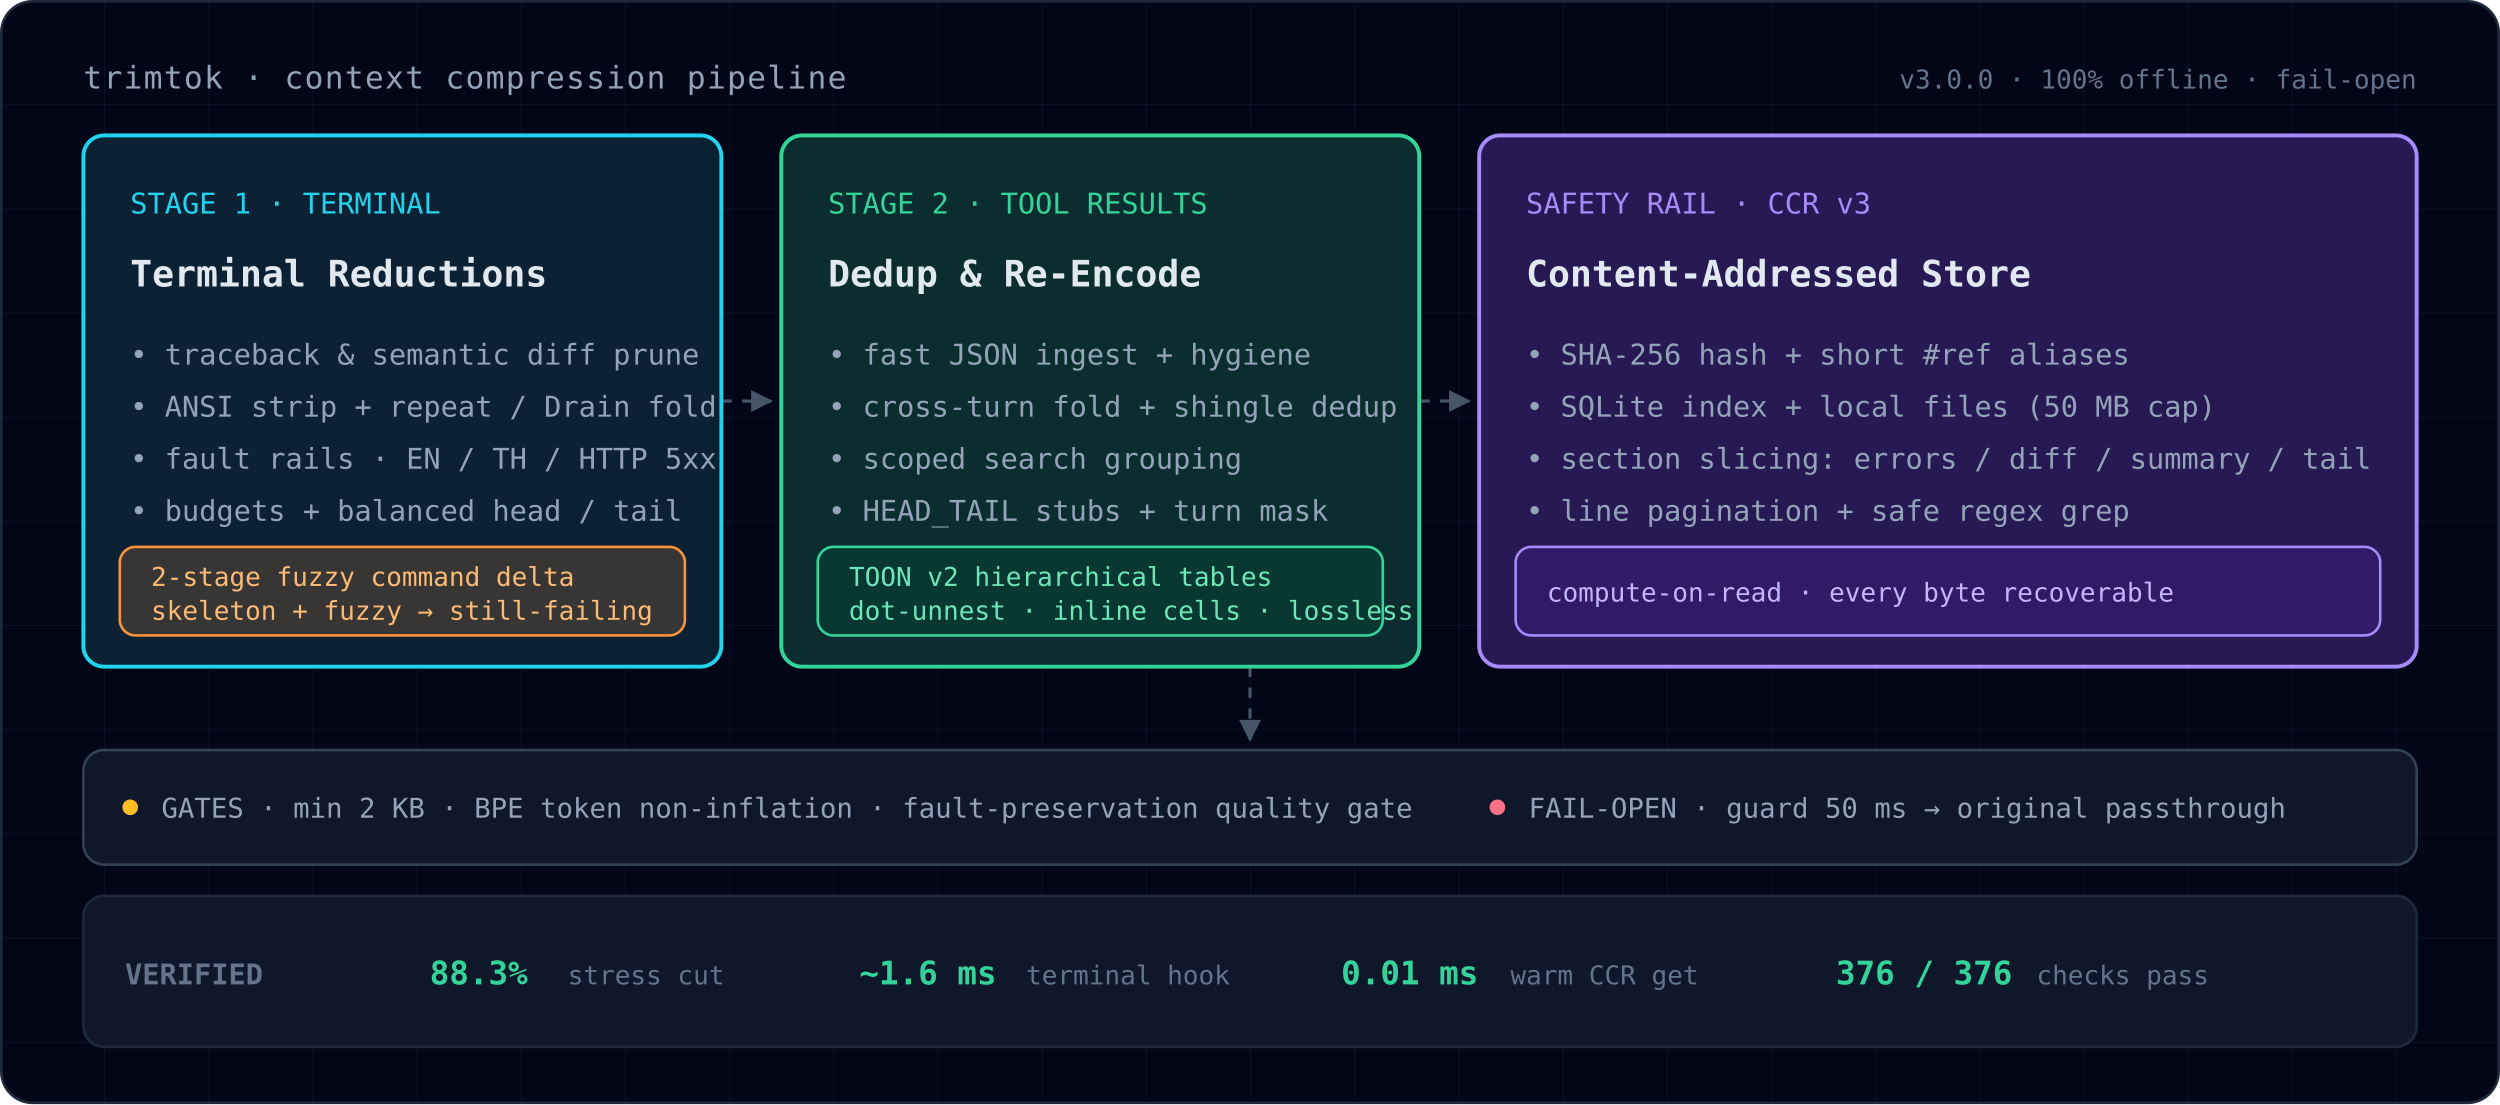
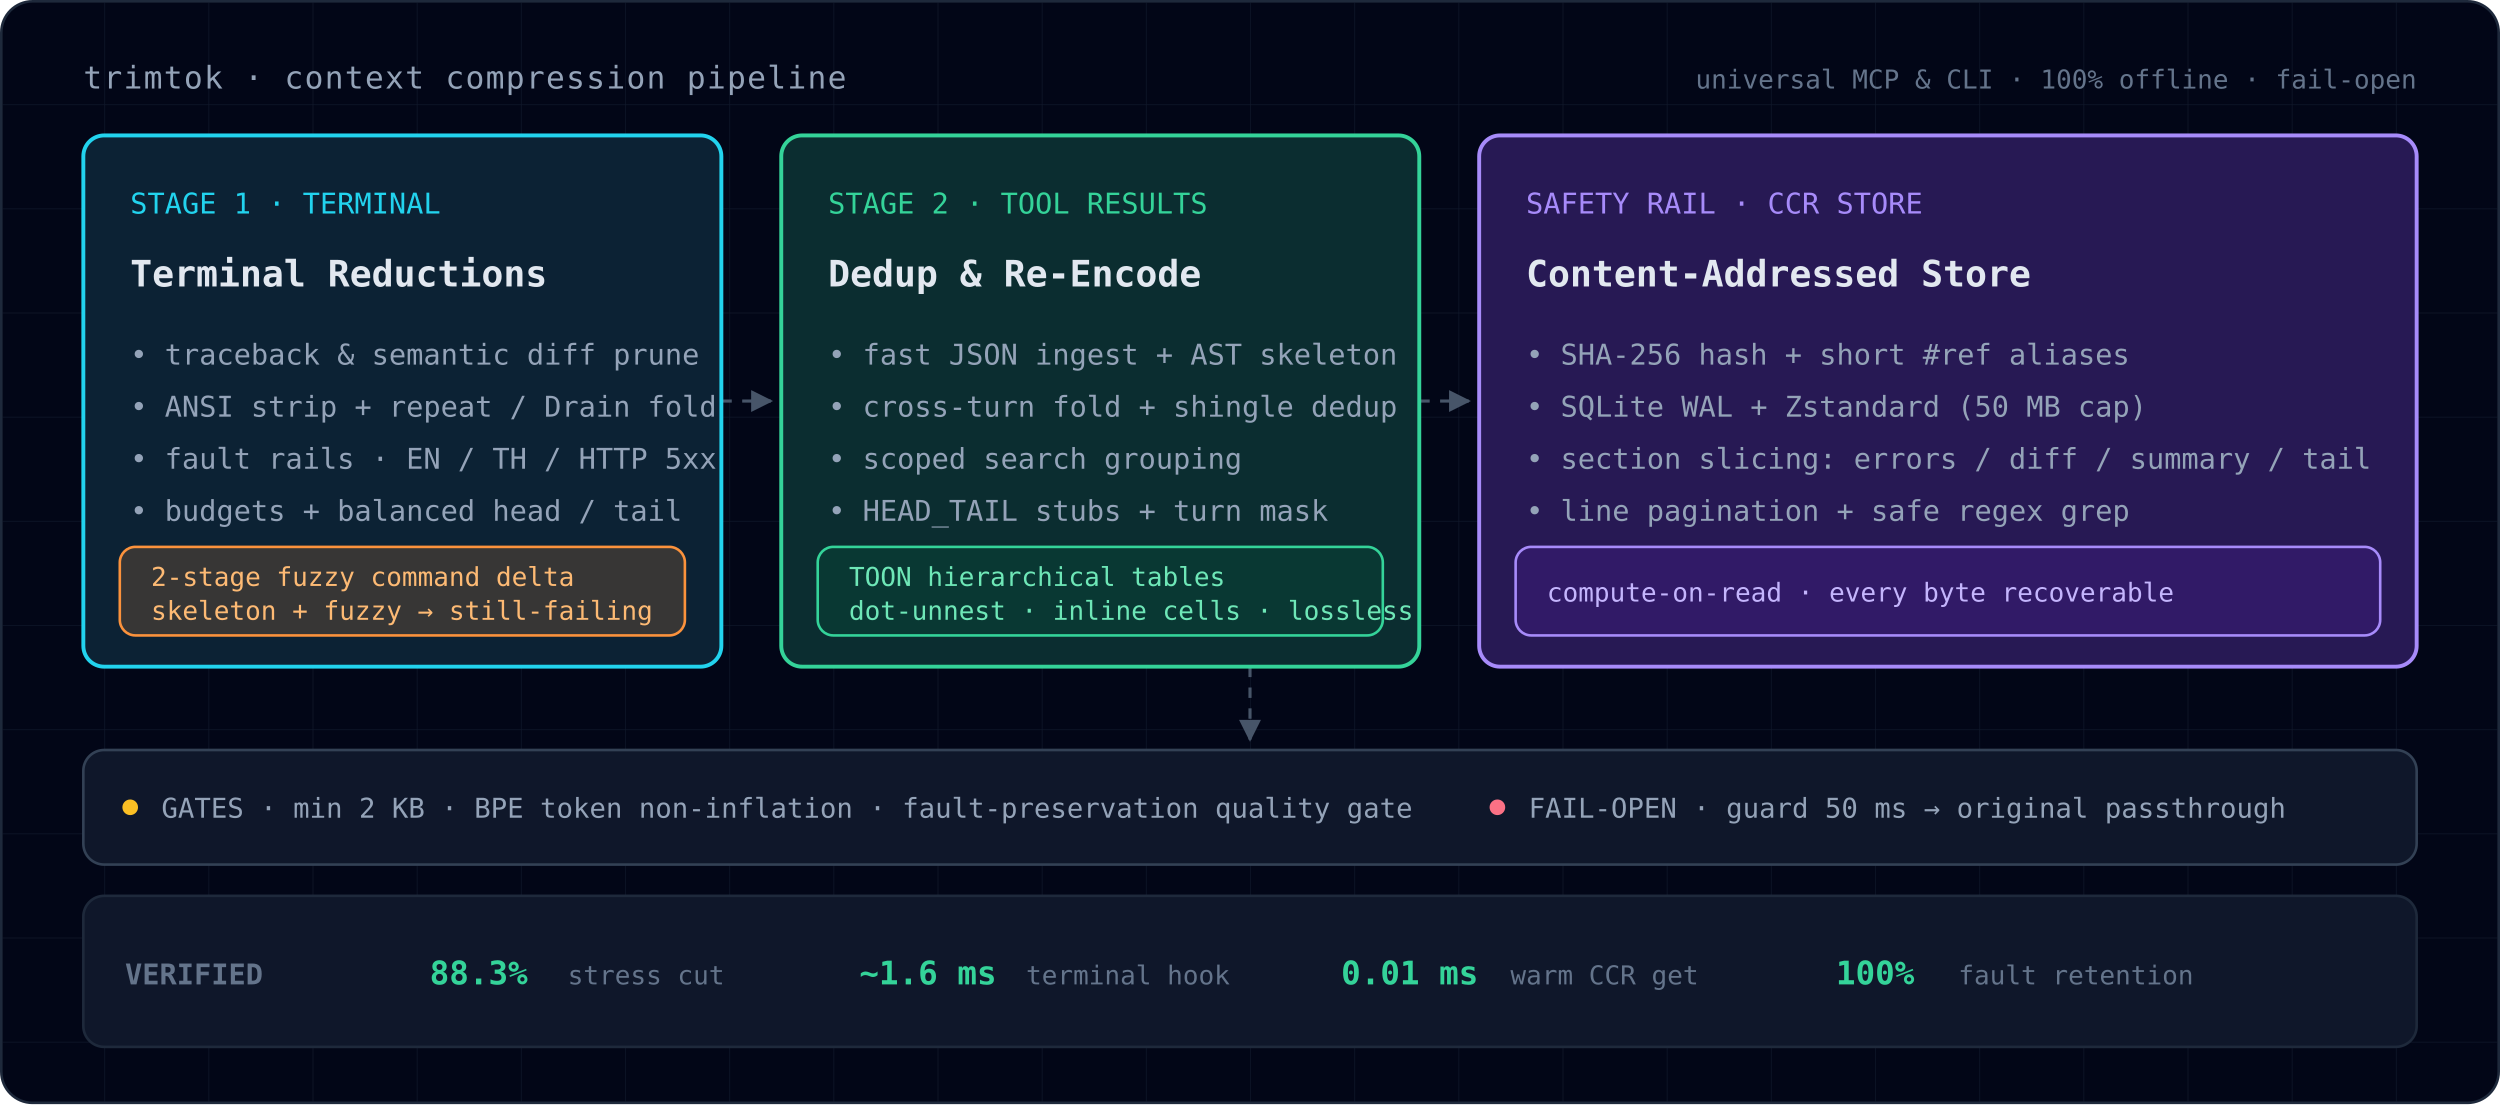
<svg xmlns="http://www.w3.org/2000/svg" viewBox="0 0 960 424" width="100%" height="100%">
  <defs>
    <pattern id="grid" width="40" height="40" patternUnits="userSpaceOnUse">
      <path d="M 40 0 L 0 0 0 40" fill="none" stroke="#1e293b" stroke-width="0.5" stroke-opacity="0.55" />
    </pattern>
    <marker id="arr" viewBox="0 0 10 10" refX="9" refY="5" markerWidth="7" markerHeight="7" orient="auto-start-reverse">
      <path d="M0,0 L10,5 L0,10 z" fill="#475569" />
    </marker>
  </defs>
  <rect x="0.5" y="0.5" width="959" height="423" rx="12" fill="#020617" stroke="#1e293b" stroke-width="1" />
  <rect x="1" y="1" width="958" height="422" rx="11" fill="url(#grid)" />
  <text x="32" y="34" font-family="ui-monospace,'JetBrains Mono','Cascadia Mono',Consolas,Menlo,monospace" font-size="12" letter-spacing="0.5" fill="#94a3b8">trimtok · context compression pipeline</text>
-   <text x="928" y="34" text-anchor="end" font-family="ui-monospace,'JetBrains Mono','Cascadia Mono',Consolas,Menlo,monospace" font-size="10" fill="#64748b">v3.0.0 · 100% offline · fail-open</text>
+   <text x="928" y="34" text-anchor="end" font-family="ui-monospace,'JetBrains Mono','Cascadia Mono',Consolas,Menlo,monospace" font-size="10" fill="#64748b">universal MCP &amp; CLI · 100% offline · fail-open</text>
  <line x1="277" y1="154" x2="296" y2="154" stroke="#475569" stroke-width="1.2" stroke-dasharray="4 4" marker-end="url(#arr)" />
  <line x1="545" y1="154" x2="564" y2="154" stroke="#475569" stroke-width="1.2" stroke-dasharray="4 4" marker-end="url(#arr)" />
  <line x1="480" y1="256" x2="480" y2="284" stroke="#475569" stroke-width="1.2" stroke-dasharray="4 4" marker-end="url(#arr)" />
  <g>
    <rect x="32" y="52" width="245" height="204" rx="8" fill="#0f172a" />
    <rect x="32" y="52" width="245" height="204" rx="8" fill="rgba(8,51,68,0.4)" stroke="#22d3ee" stroke-width="1.5" />
    <text x="50" y="82" font-family="ui-monospace,'JetBrains Mono','Cascadia Mono',Consolas,Menlo,monospace" font-size="11" fill="#22d3ee">STAGE 1 · TERMINAL</text>
    <text x="50" y="110" font-family="ui-monospace,'JetBrains Mono','Cascadia Mono',Consolas,Menlo,monospace" font-size="14" font-weight="600" fill="#e2e8f0">Terminal Reductions</text>
    <text x="50" y="140" font-family="ui-monospace,'JetBrains Mono','Cascadia Mono',Consolas,Menlo,monospace" font-size="11" fill="#94a3b8">• traceback &amp; semantic diff prune</text>
    <text x="50" y="160" font-family="ui-monospace,'JetBrains Mono','Cascadia Mono',Consolas,Menlo,monospace" font-size="11" fill="#94a3b8">• ANSI strip + repeat / Drain fold</text>
    <text x="50" y="180" font-family="ui-monospace,'JetBrains Mono','Cascadia Mono',Consolas,Menlo,monospace" font-size="11" fill="#94a3b8">• fault rails · EN / TH / HTTP 5xx</text>
    <text x="50" y="200" font-family="ui-monospace,'JetBrains Mono','Cascadia Mono',Consolas,Menlo,monospace" font-size="11" fill="#94a3b8">• budgets + balanced head / tail</text>
    <rect x="46" y="210" width="217" height="34" rx="6" fill="rgba(251,146,60,0.18)" stroke="#fb923c" stroke-width="1" />
    <text x="58" y="225" font-family="ui-monospace,'JetBrains Mono','Cascadia Mono',Consolas,Menlo,monospace" font-size="10" fill="#fdba74">2-stage fuzzy command delta</text>
    <text x="58" y="238" font-family="ui-monospace,'JetBrains Mono','Cascadia Mono',Consolas,Menlo,monospace" font-size="10" fill="#fdba74">skeleton + fuzzy → still-failing</text>
  </g>
  <g>
    <rect x="300" y="52" width="245" height="204" rx="8" fill="#0f172a" />
    <rect x="300" y="52" width="245" height="204" rx="8" fill="rgba(6,78,59,0.4)" stroke="#34d399" stroke-width="1.5" />
    <text x="318" y="82" font-family="ui-monospace,'JetBrains Mono','Cascadia Mono',Consolas,Menlo,monospace" font-size="11" fill="#34d399">STAGE 2 · TOOL RESULTS</text>
    <text x="318" y="110" font-family="ui-monospace,'JetBrains Mono','Cascadia Mono',Consolas,Menlo,monospace" font-size="14" font-weight="600" fill="#e2e8f0">Dedup &amp; Re-Encode</text>
-     <text x="318" y="140" font-family="ui-monospace,'JetBrains Mono','Cascadia Mono',Consolas,Menlo,monospace" font-size="11" fill="#94a3b8">• fast JSON ingest + hygiene</text>
+     <text x="318" y="140" font-family="ui-monospace,'JetBrains Mono','Cascadia Mono',Consolas,Menlo,monospace" font-size="11" fill="#94a3b8">• fast JSON ingest + AST skeleton</text>
    <text x="318" y="160" font-family="ui-monospace,'JetBrains Mono','Cascadia Mono',Consolas,Menlo,monospace" font-size="11" fill="#94a3b8">• cross-turn fold + shingle dedup</text>
    <text x="318" y="180" font-family="ui-monospace,'JetBrains Mono','Cascadia Mono',Consolas,Menlo,monospace" font-size="11" fill="#94a3b8">• scoped search grouping</text>
    <text x="318" y="200" font-family="ui-monospace,'JetBrains Mono','Cascadia Mono',Consolas,Menlo,monospace" font-size="11" fill="#94a3b8">• HEAD_TAIL stubs + turn mask</text>
    <rect x="314" y="210" width="217" height="34" rx="6" fill="rgba(6,78,59,0.35)" stroke="#34d399" stroke-width="1" />
-     <text x="326" y="225" font-family="ui-monospace,'JetBrains Mono','Cascadia Mono',Consolas,Menlo,monospace" font-size="10" fill="#6ee7b7">TOON v2 hierarchical tables</text>
+     <text x="326" y="225" font-family="ui-monospace,'JetBrains Mono','Cascadia Mono',Consolas,Menlo,monospace" font-size="10" fill="#6ee7b7">TOON hierarchical tables</text>
    <text x="326" y="238" font-family="ui-monospace,'JetBrains Mono','Cascadia Mono',Consolas,Menlo,monospace" font-size="10" fill="#6ee7b7">dot-unnest · inline cells · lossless</text>
  </g>
  <g>
    <rect x="568" y="52" width="360" height="204" rx="8" fill="#0f172a" />
    <rect x="568" y="52" width="360" height="204" rx="8" fill="rgba(76,29,149,0.4)" stroke="#a78bfa" stroke-width="1.5" />
-     <text x="586" y="82" font-family="ui-monospace,'JetBrains Mono','Cascadia Mono',Consolas,Menlo,monospace" font-size="11" fill="#a78bfa">SAFETY RAIL · CCR v3</text>
+     <text x="586" y="82" font-family="ui-monospace,'JetBrains Mono','Cascadia Mono',Consolas,Menlo,monospace" font-size="11" fill="#a78bfa">SAFETY RAIL · CCR STORE</text>
    <text x="586" y="110" font-family="ui-monospace,'JetBrains Mono','Cascadia Mono',Consolas,Menlo,monospace" font-size="14" font-weight="600" fill="#e2e8f0">Content-Addressed Store</text>
    <text x="586" y="140" font-family="ui-monospace,'JetBrains Mono','Cascadia Mono',Consolas,Menlo,monospace" font-size="11" fill="#94a3b8">• SHA-256 hash + short #ref aliases</text>
-     <text x="586" y="160" font-family="ui-monospace,'JetBrains Mono','Cascadia Mono',Consolas,Menlo,monospace" font-size="11" fill="#94a3b8">• SQLite index + local files (50 MB cap)</text>
+     <text x="586" y="160" font-family="ui-monospace,'JetBrains Mono','Cascadia Mono',Consolas,Menlo,monospace" font-size="11" fill="#94a3b8">• SQLite WAL + Zstandard (50 MB cap)</text>
    <text x="586" y="180" font-family="ui-monospace,'JetBrains Mono','Cascadia Mono',Consolas,Menlo,monospace" font-size="11" fill="#94a3b8">• section slicing: errors / diff / summary / tail</text>
    <text x="586" y="200" font-family="ui-monospace,'JetBrains Mono','Cascadia Mono',Consolas,Menlo,monospace" font-size="11" fill="#94a3b8">• line pagination + safe regex grep</text>
    <rect x="582" y="210" width="332" height="34" rx="6" fill="rgba(76,29,149,0.3)" stroke="#a78bfa" stroke-width="1" />
    <text x="594" y="231" font-family="ui-monospace,'JetBrains Mono','Cascadia Mono',Consolas,Menlo,monospace" font-size="10" fill="#c4b5fd">compute-on-read · every byte recoverable</text>
  </g>
  <g>
    <rect x="32" y="288" width="896" height="44" rx="8" fill="#0f172a" stroke="#334155" stroke-width="1" />
    <circle cx="50" cy="310" r="3" fill="#fbbf24" />
    <text x="62" y="314" font-family="ui-monospace,'JetBrains Mono','Cascadia Mono',Consolas,Menlo,monospace" font-size="10.5" fill="#94a3b8">GATES · min 2 KB · BPE token non-inflation · fault-preservation quality gate</text>
    <circle cx="575" cy="310" r="3" fill="#fb7185" />
    <text x="587" y="314" font-family="ui-monospace,'JetBrains Mono','Cascadia Mono',Consolas,Menlo,monospace" font-size="10.5" fill="#94a3b8">FAIL-OPEN · guard 50 ms → original passthrough</text>
  </g>
  <g>
    <rect x="32" y="344" width="896" height="58" rx="8" fill="#0f172a" stroke="#1e293b" stroke-width="1" />
    <text x="48" y="378" font-family="ui-monospace,'JetBrains Mono','Cascadia Mono',Consolas,Menlo,monospace" font-size="11" font-weight="600" fill="#64748b">VERIFIED</text>
    <text x="165" y="378" font-family="ui-monospace,'JetBrains Mono','Cascadia Mono',Consolas,Menlo,monospace" font-size="12.5" font-weight="700" fill="#34d399">88.3%</text>
    <text x="218" y="378" font-family="ui-monospace,'JetBrains Mono','Cascadia Mono',Consolas,Menlo,monospace" font-size="10" fill="#64748b">stress cut</text>
    <text x="330" y="378" font-family="ui-monospace,'JetBrains Mono','Cascadia Mono',Consolas,Menlo,monospace" font-size="12.5" font-weight="700" fill="#34d399">~1.6 ms</text>
    <text x="394" y="378" font-family="ui-monospace,'JetBrains Mono','Cascadia Mono',Consolas,Menlo,monospace" font-size="10" fill="#64748b">terminal hook</text>
    <text x="515" y="378" font-family="ui-monospace,'JetBrains Mono','Cascadia Mono',Consolas,Menlo,monospace" font-size="12.5" font-weight="700" fill="#34d399">0.01 ms</text>
    <text x="580" y="378" font-family="ui-monospace,'JetBrains Mono','Cascadia Mono',Consolas,Menlo,monospace" font-size="10" fill="#64748b">warm CCR get</text>
-     <text x="705" y="378" font-family="ui-monospace,'JetBrains Mono','Cascadia Mono',Consolas,Menlo,monospace" font-size="12.5" font-weight="700" fill="#34d399">376 / 376</text>
-     <text x="782" y="378" font-family="ui-monospace,'JetBrains Mono','Cascadia Mono',Consolas,Menlo,monospace" font-size="10" fill="#64748b">checks pass</text>
+     <text x="705" y="378" font-family="ui-monospace,'JetBrains Mono','Cascadia Mono',Consolas,Menlo,monospace" font-size="12.5" font-weight="700" fill="#34d399">100%</text>
+     <text x="752" y="378" font-family="ui-monospace,'JetBrains Mono','Cascadia Mono',Consolas,Menlo,monospace" font-size="10" fill="#64748b">fault retention</text>
  </g>
</svg>
